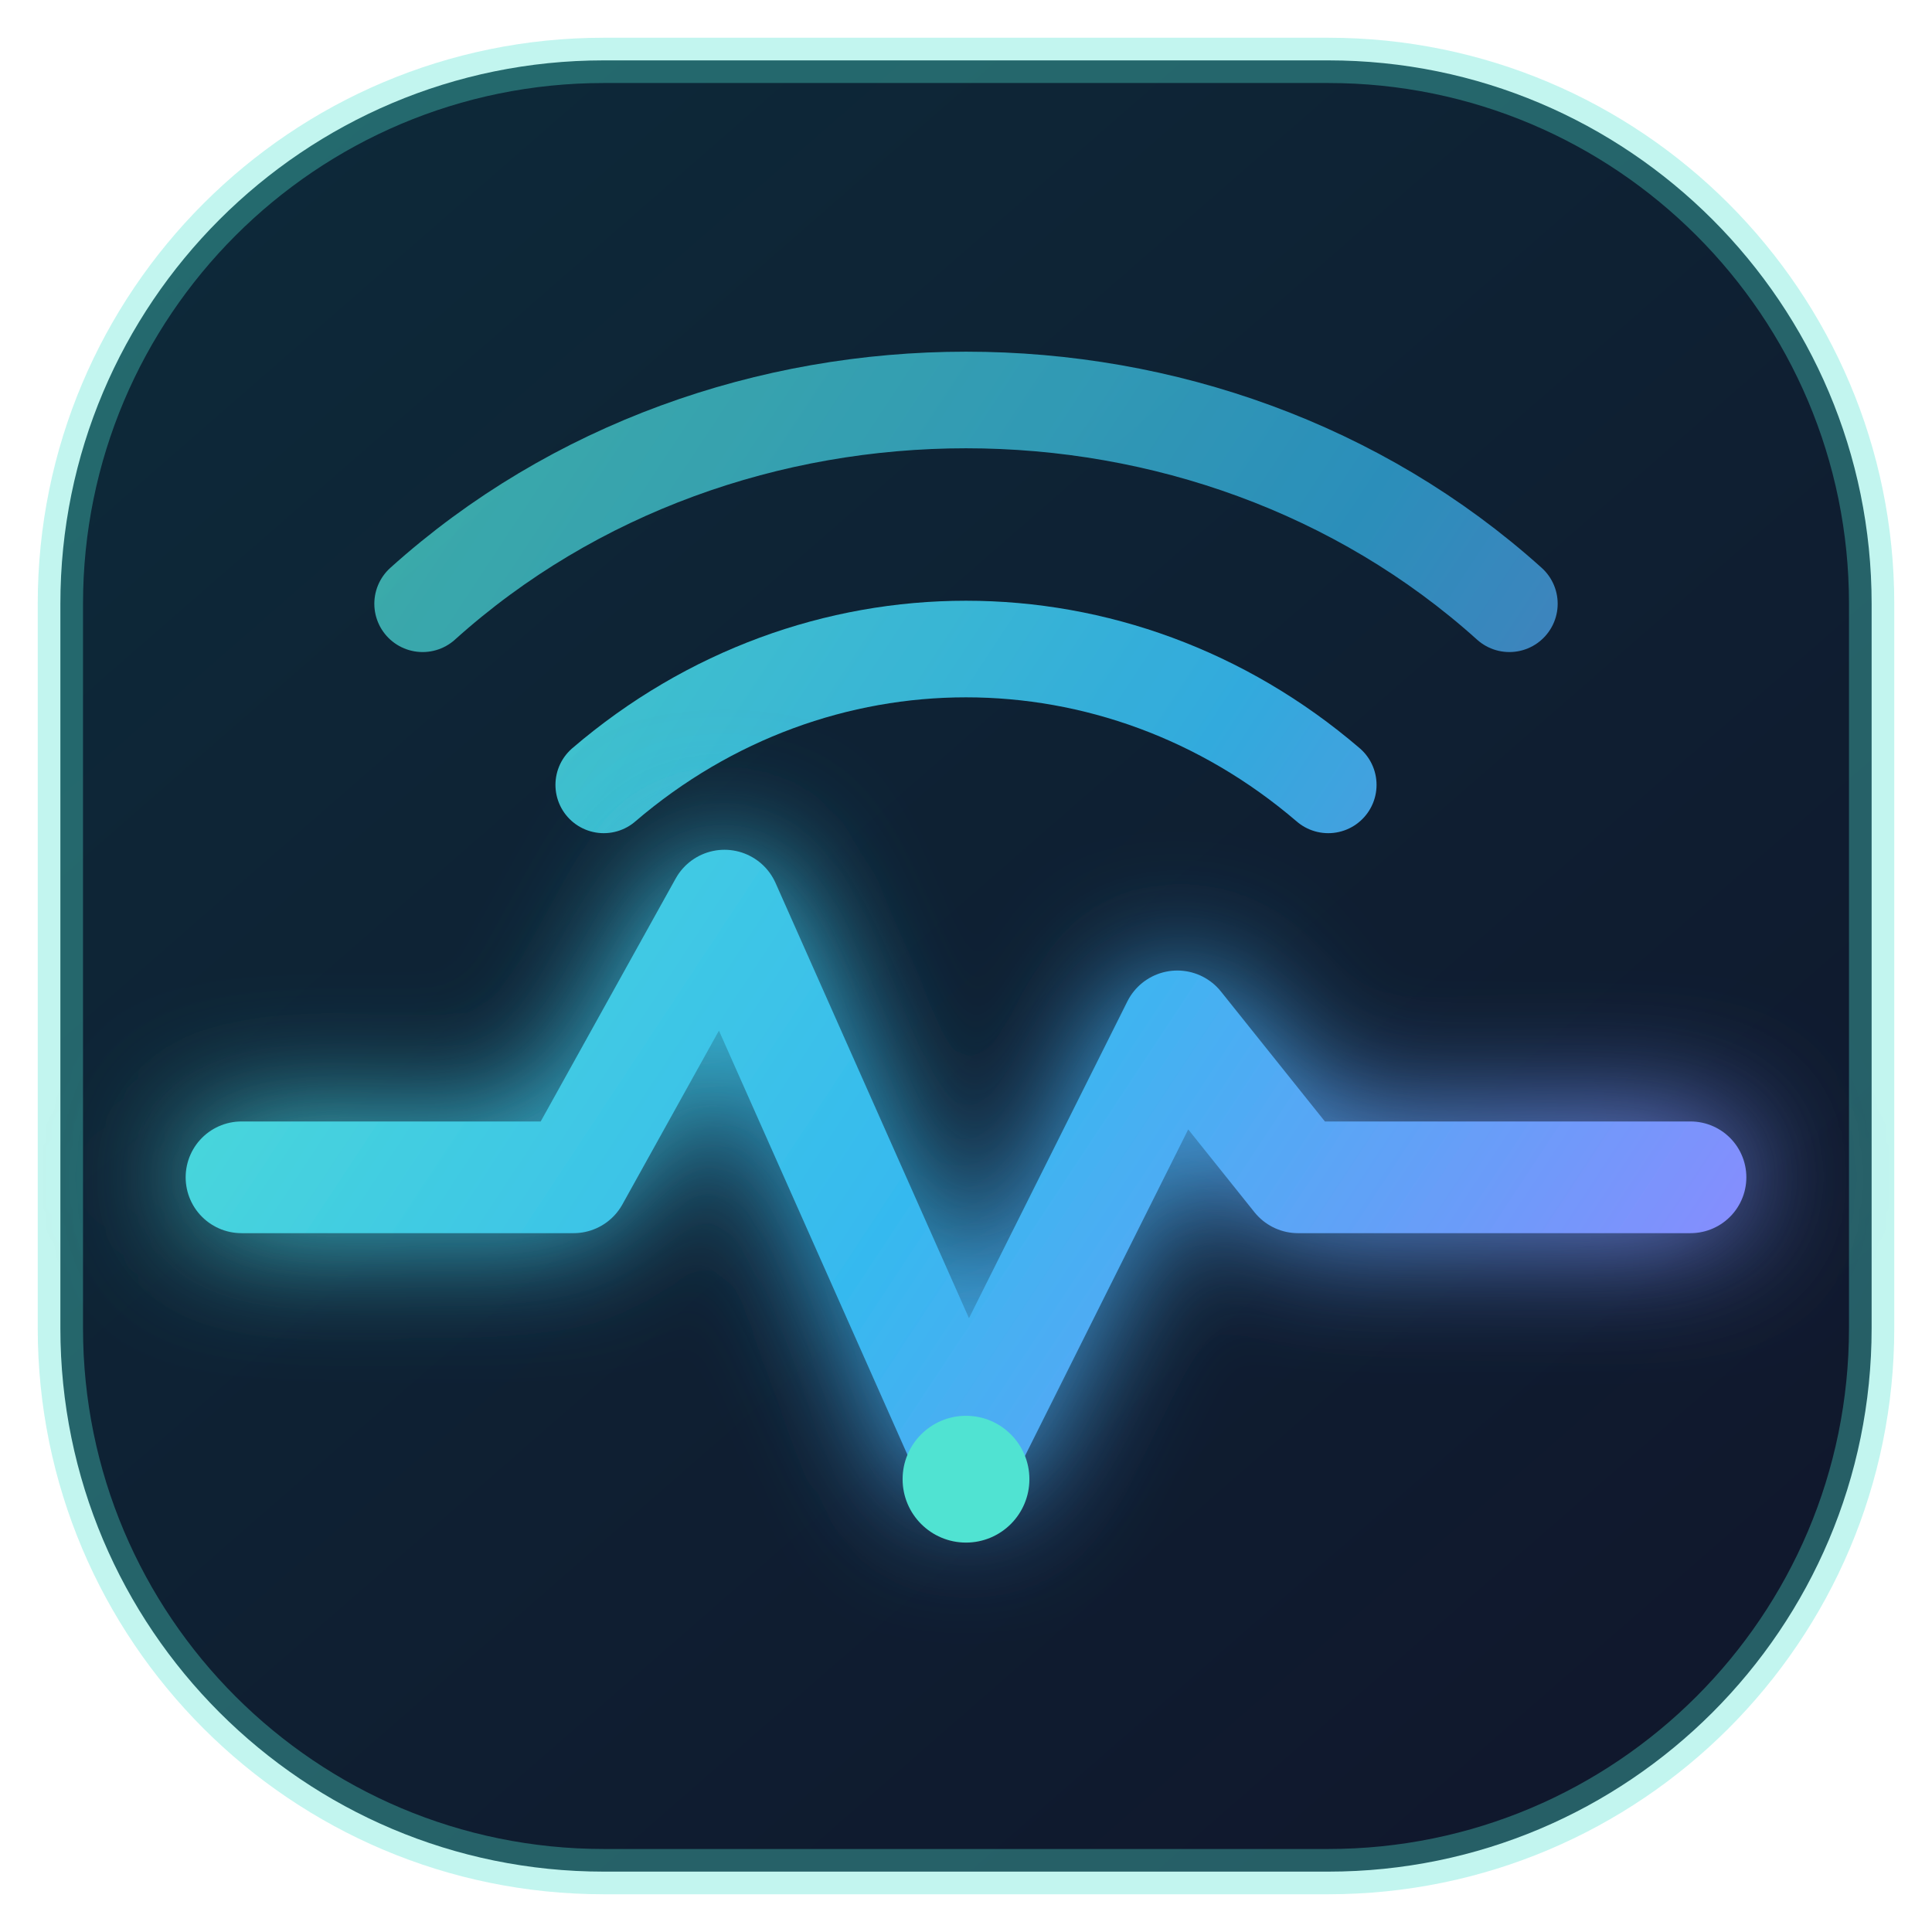
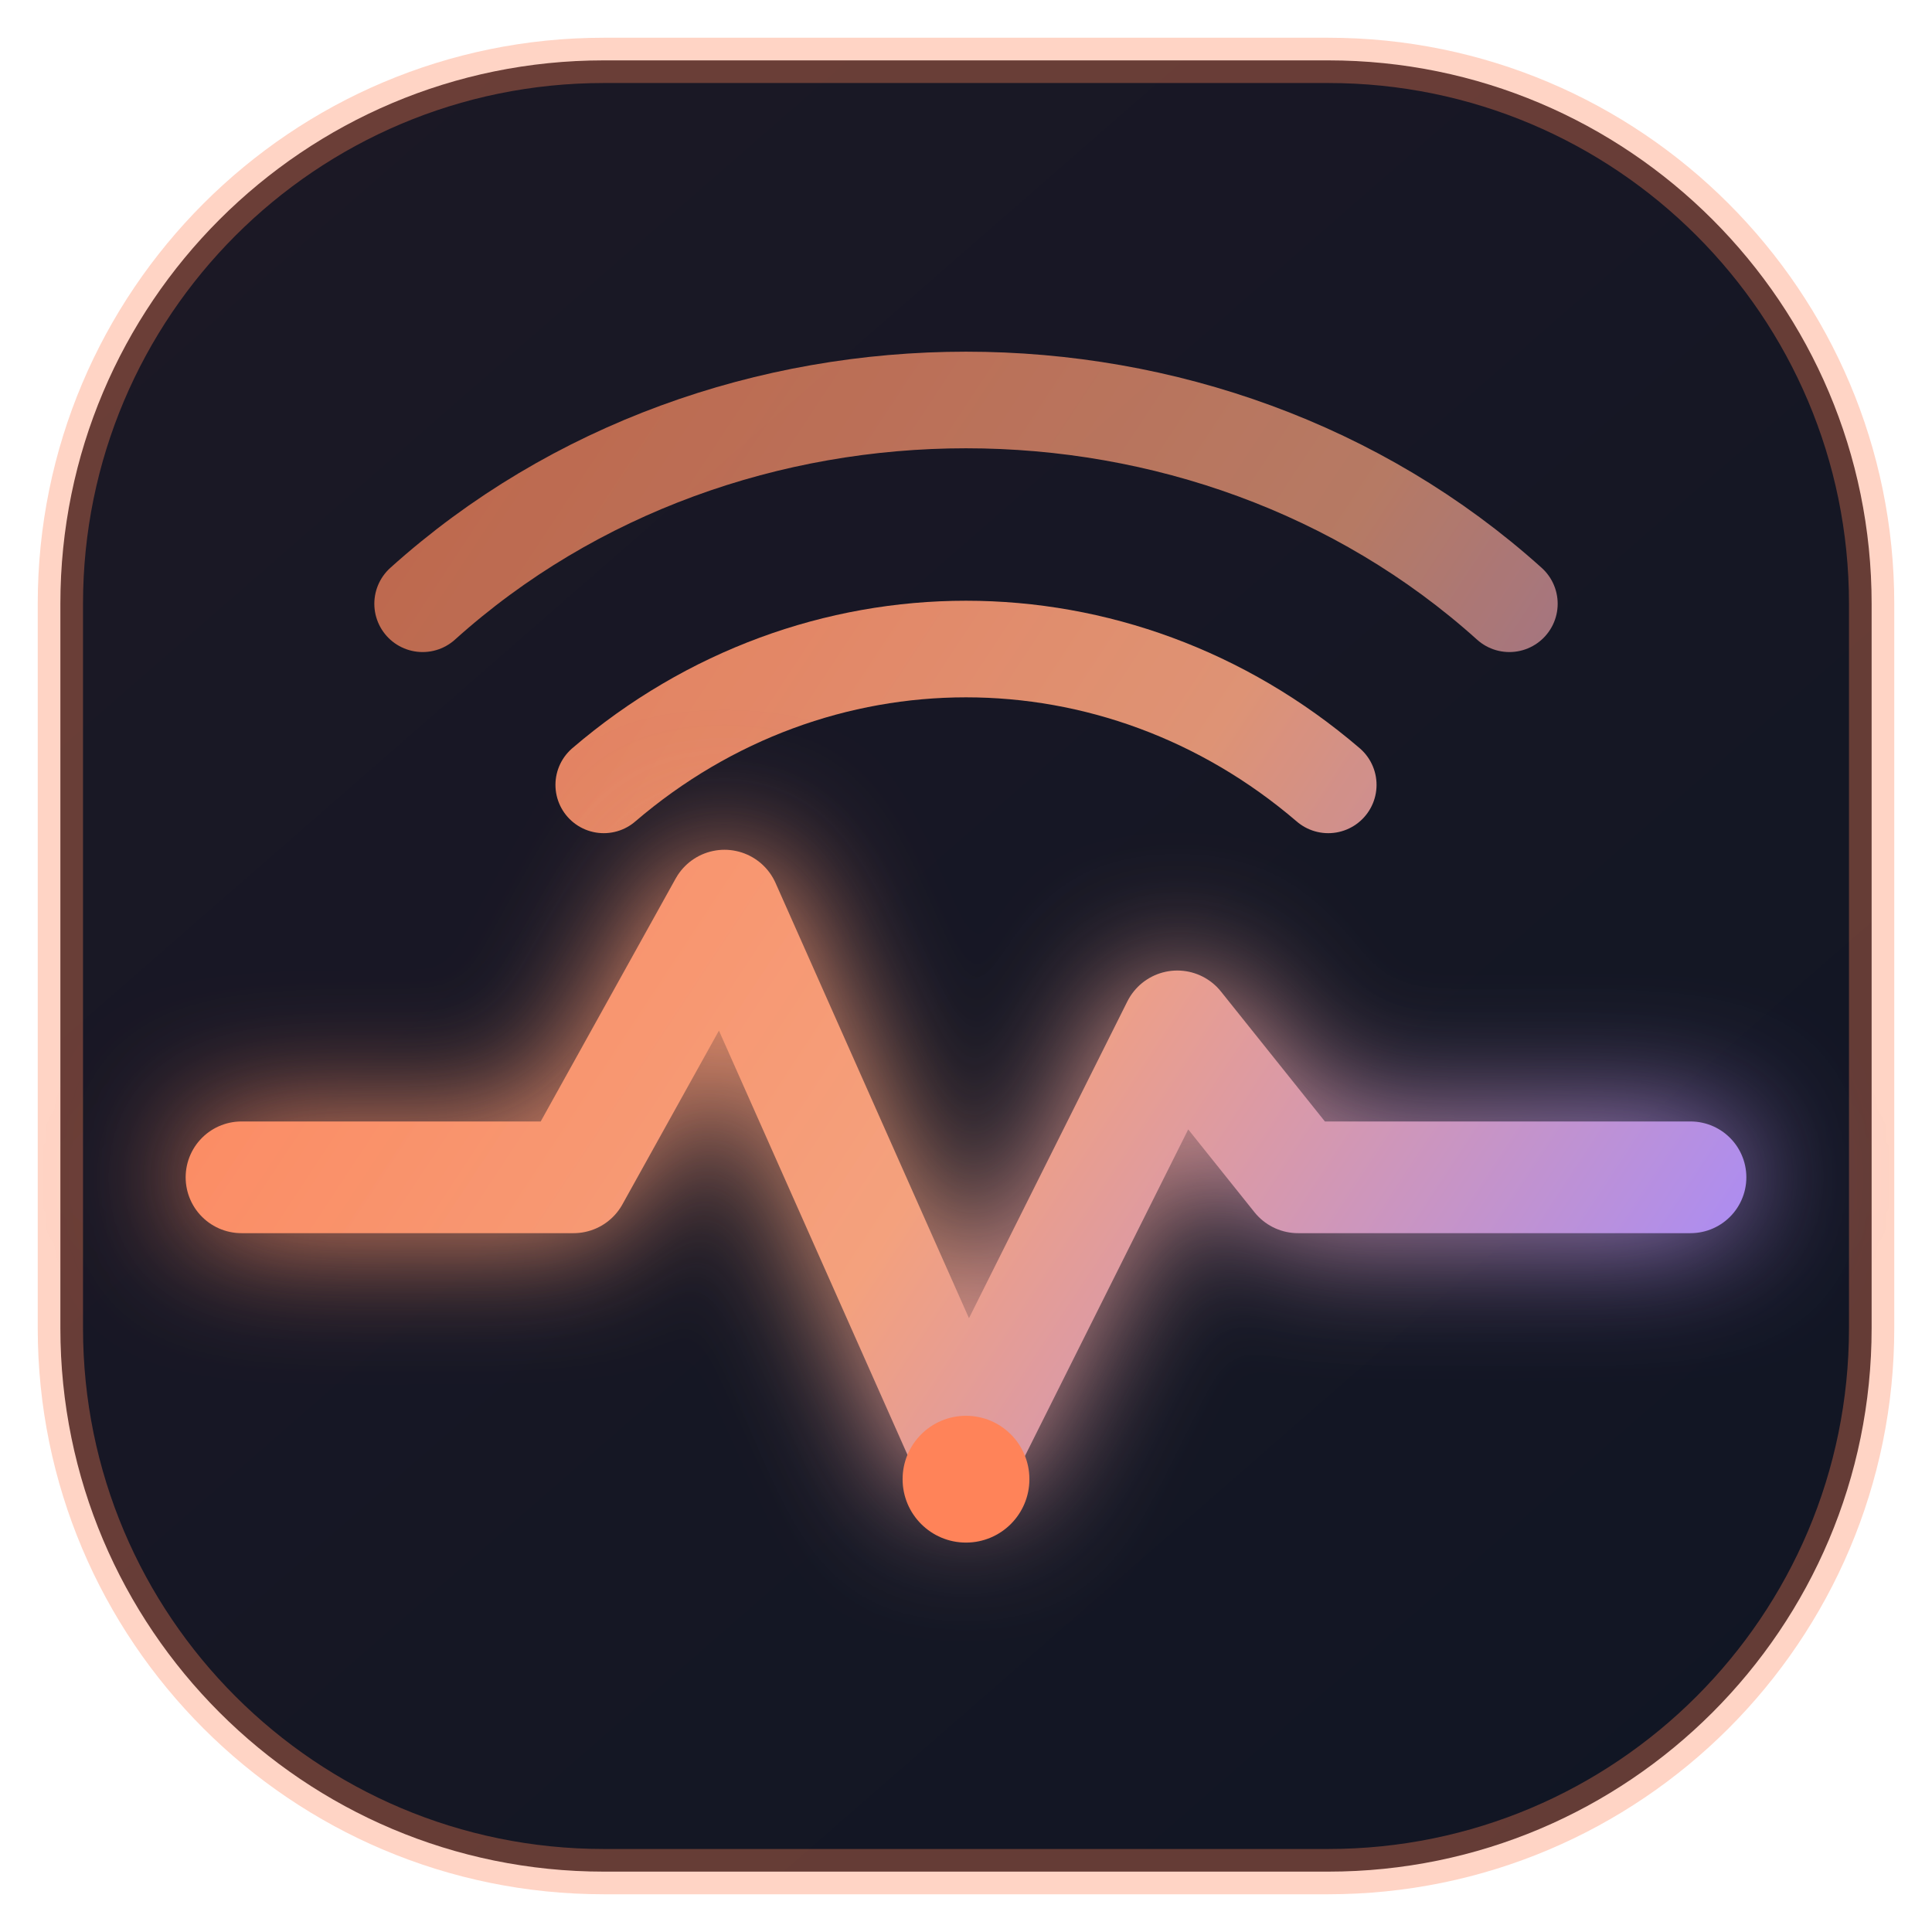
<svg xmlns="http://www.w3.org/2000/svg" viewBox="0 0 64 64" role="img" aria-labelledby="title">
  <defs>
    <linearGradient id="shell" x1="8" y1="5" x2="56" y2="60" gradientUnits="userSpaceOnUse">
-       <stop stop-color="#0d2939" />
-       <stop offset="1" stop-color="#10172c" />
+       <stop stop-color="#1b1825" />
+       <stop offset="1" stop-color="#111624" />
    </linearGradient>
    <linearGradient id="signal" x1="8" y1="17" x2="55" y2="48" gradientUnits="userSpaceOnUse">
-       <stop stop-color="#50e3d2" />
-       <stop offset=".55" stop-color="#36b9ef" />
-       <stop offset="1" stop-color="#8c8aff" />
+       <stop stop-color="#ff8359" />
+       <stop offset=".55" stop-color="#f4a17d" />
+       <stop offset="1" stop-color="#a78bfa" />
    </linearGradient>
    <filter id="soft-glow" x="-40%" y="-40%" width="180%" height="180%">
      <feGaussianBlur stdDeviation="2.1" result="blur" />
      <feMerge>
        <feMergeNode in="blur" />
        <feMergeNode in="SourceGraphic" />
      </feMerge>
    </filter>
  </defs>
-   <rect x="2" y="2" width="60" height="60" rx="18" fill="url(#shell)" stroke="#50e3d2" stroke-opacity=".35" stroke-width="1.5" />
+   <rect x="2" y="2" width="60" height="60" rx="18" fill="url(#shell)" stroke="#ff8359" stroke-opacity=".35" stroke-width="1.5" />
  <g fill="none" stroke="url(#signal)" stroke-linecap="round" stroke-width="3.2">
    <path d="M14 20c10-9 26-9 36 0" opacity=".72" />
    <path d="M20 26c7-6 17-6 24 0" opacity=".9" />
  </g>
  <path d="M8 39h11l5-9 8 18 7-14 4 5h13" fill="none" stroke="url(#signal)" stroke-width="3.7" stroke-linecap="round" stroke-linejoin="round" filter="url(#soft-glow)" />
-   <circle cx="32" cy="49" r="2.1" fill="#50e3d2" />
+   <circle cx="32" cy="49" r="2.1" fill="#ff8359" />
</svg>
